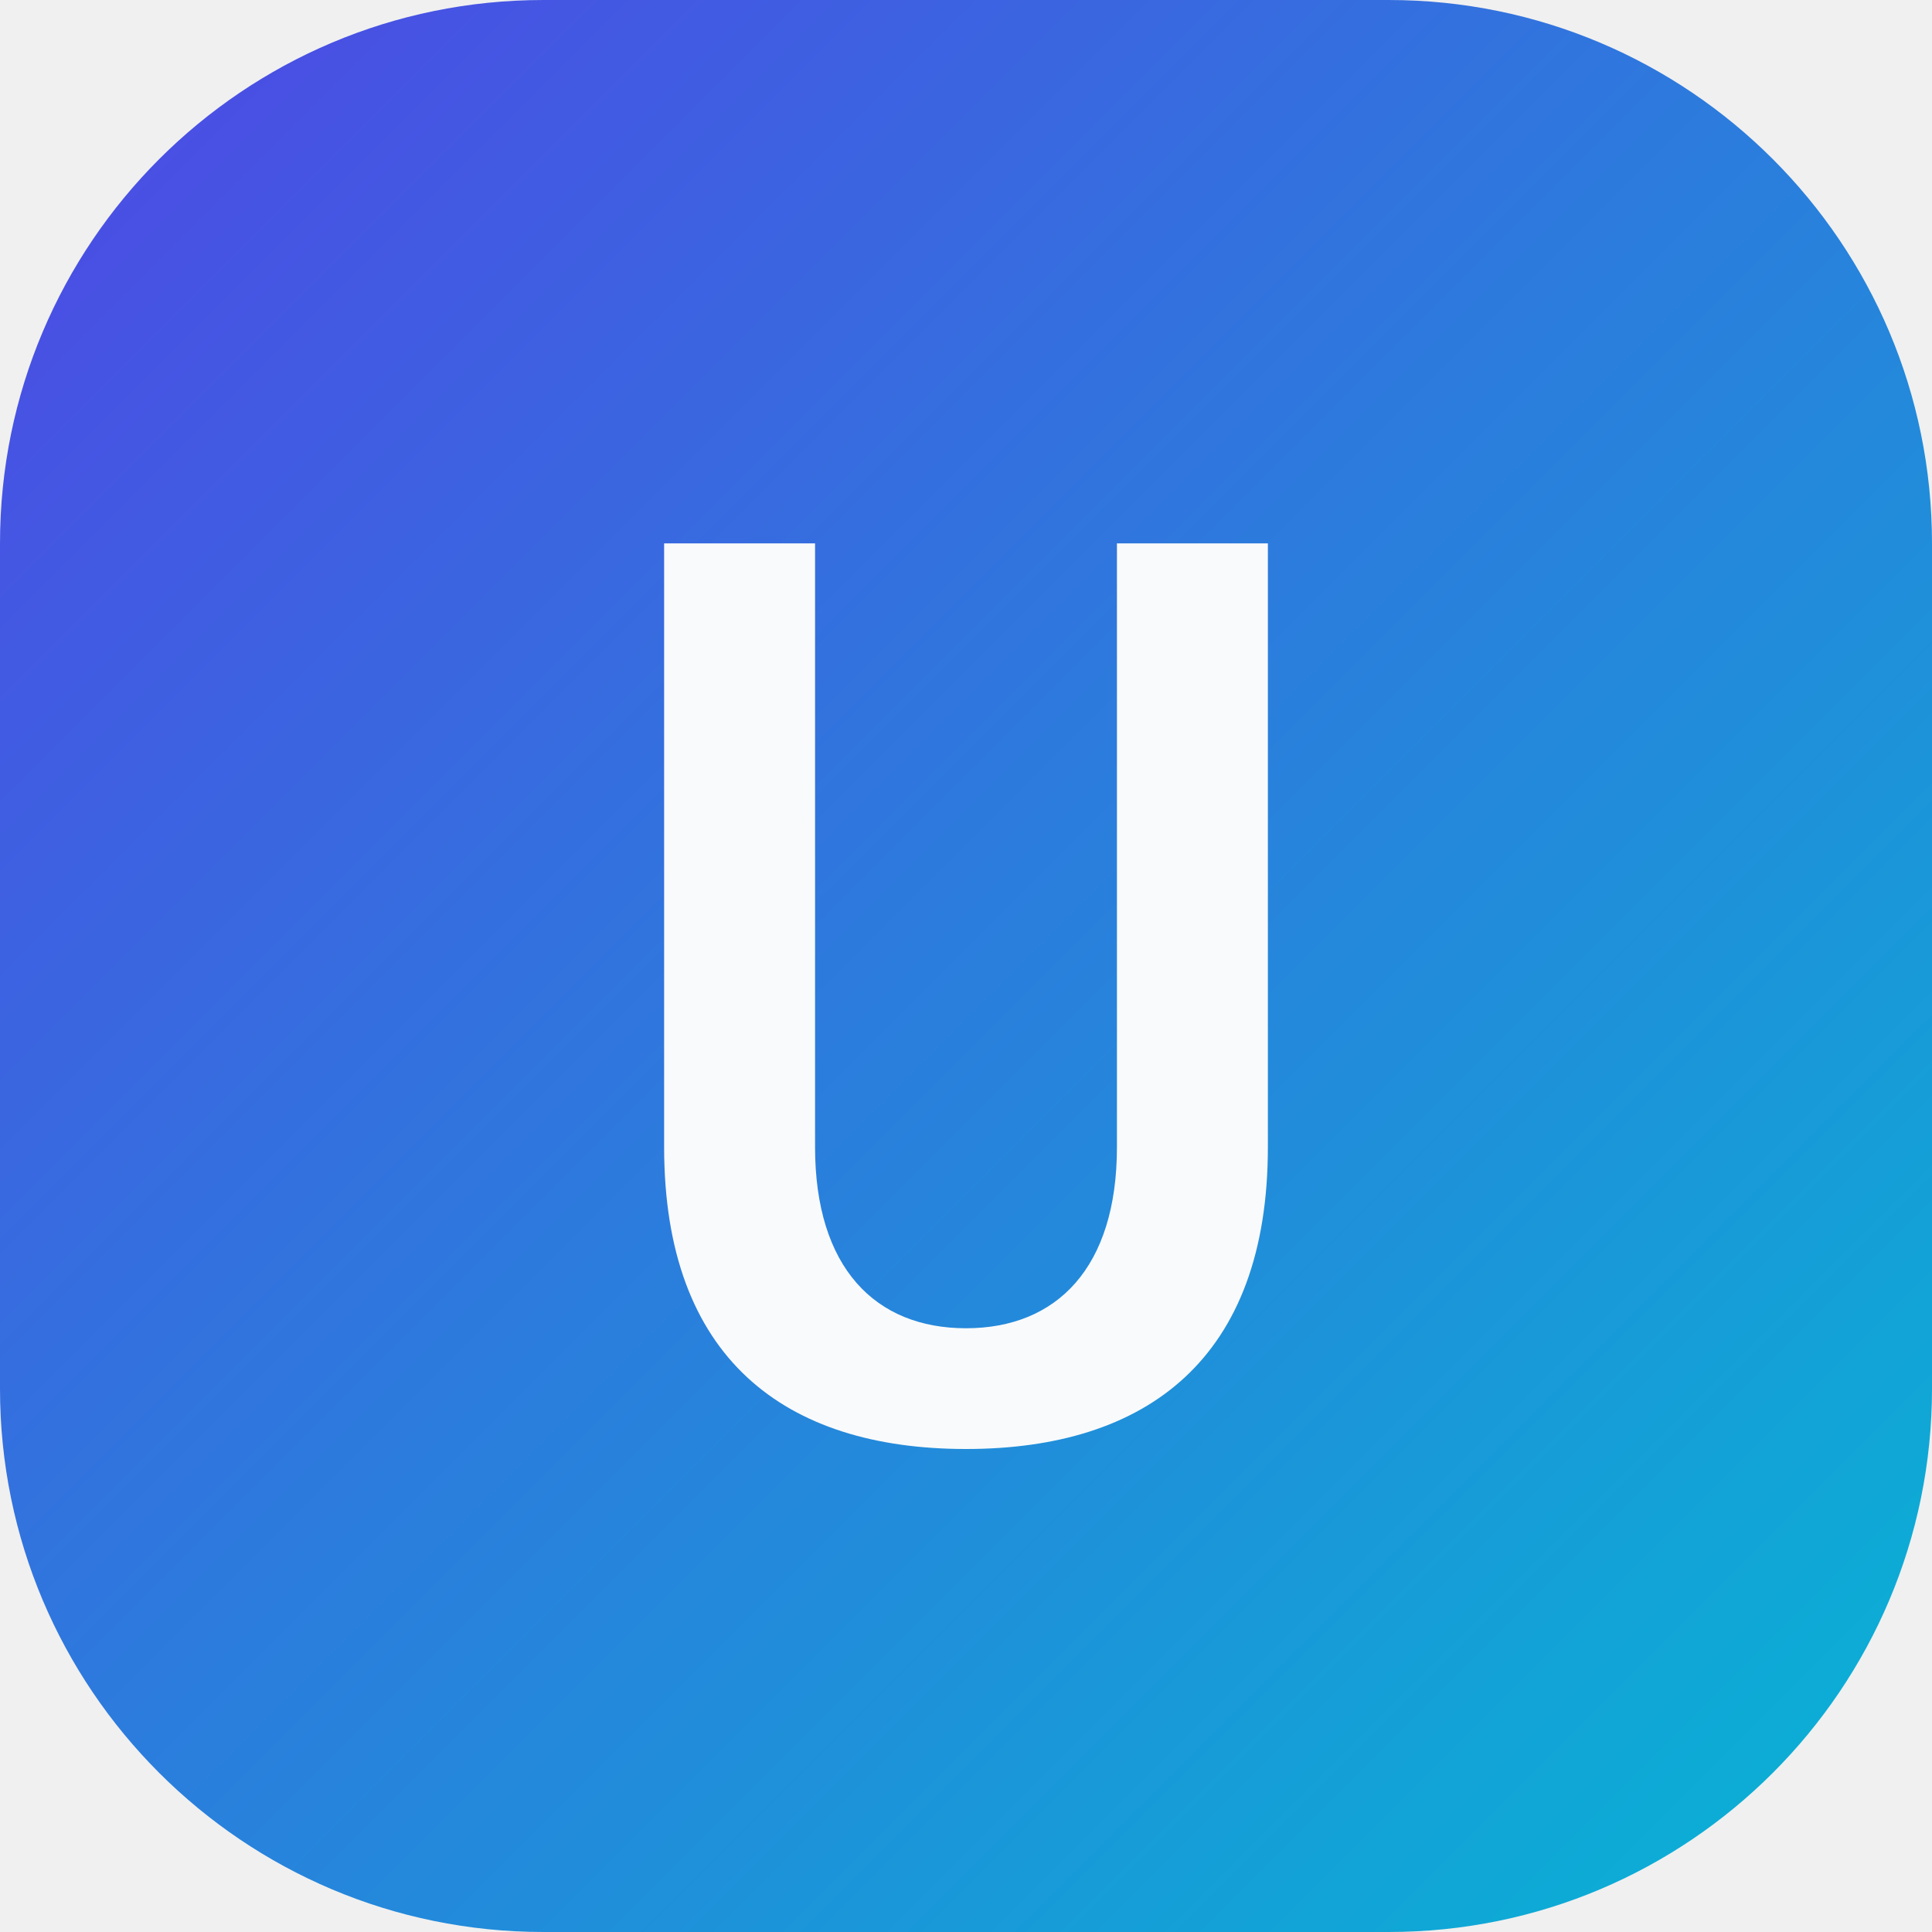
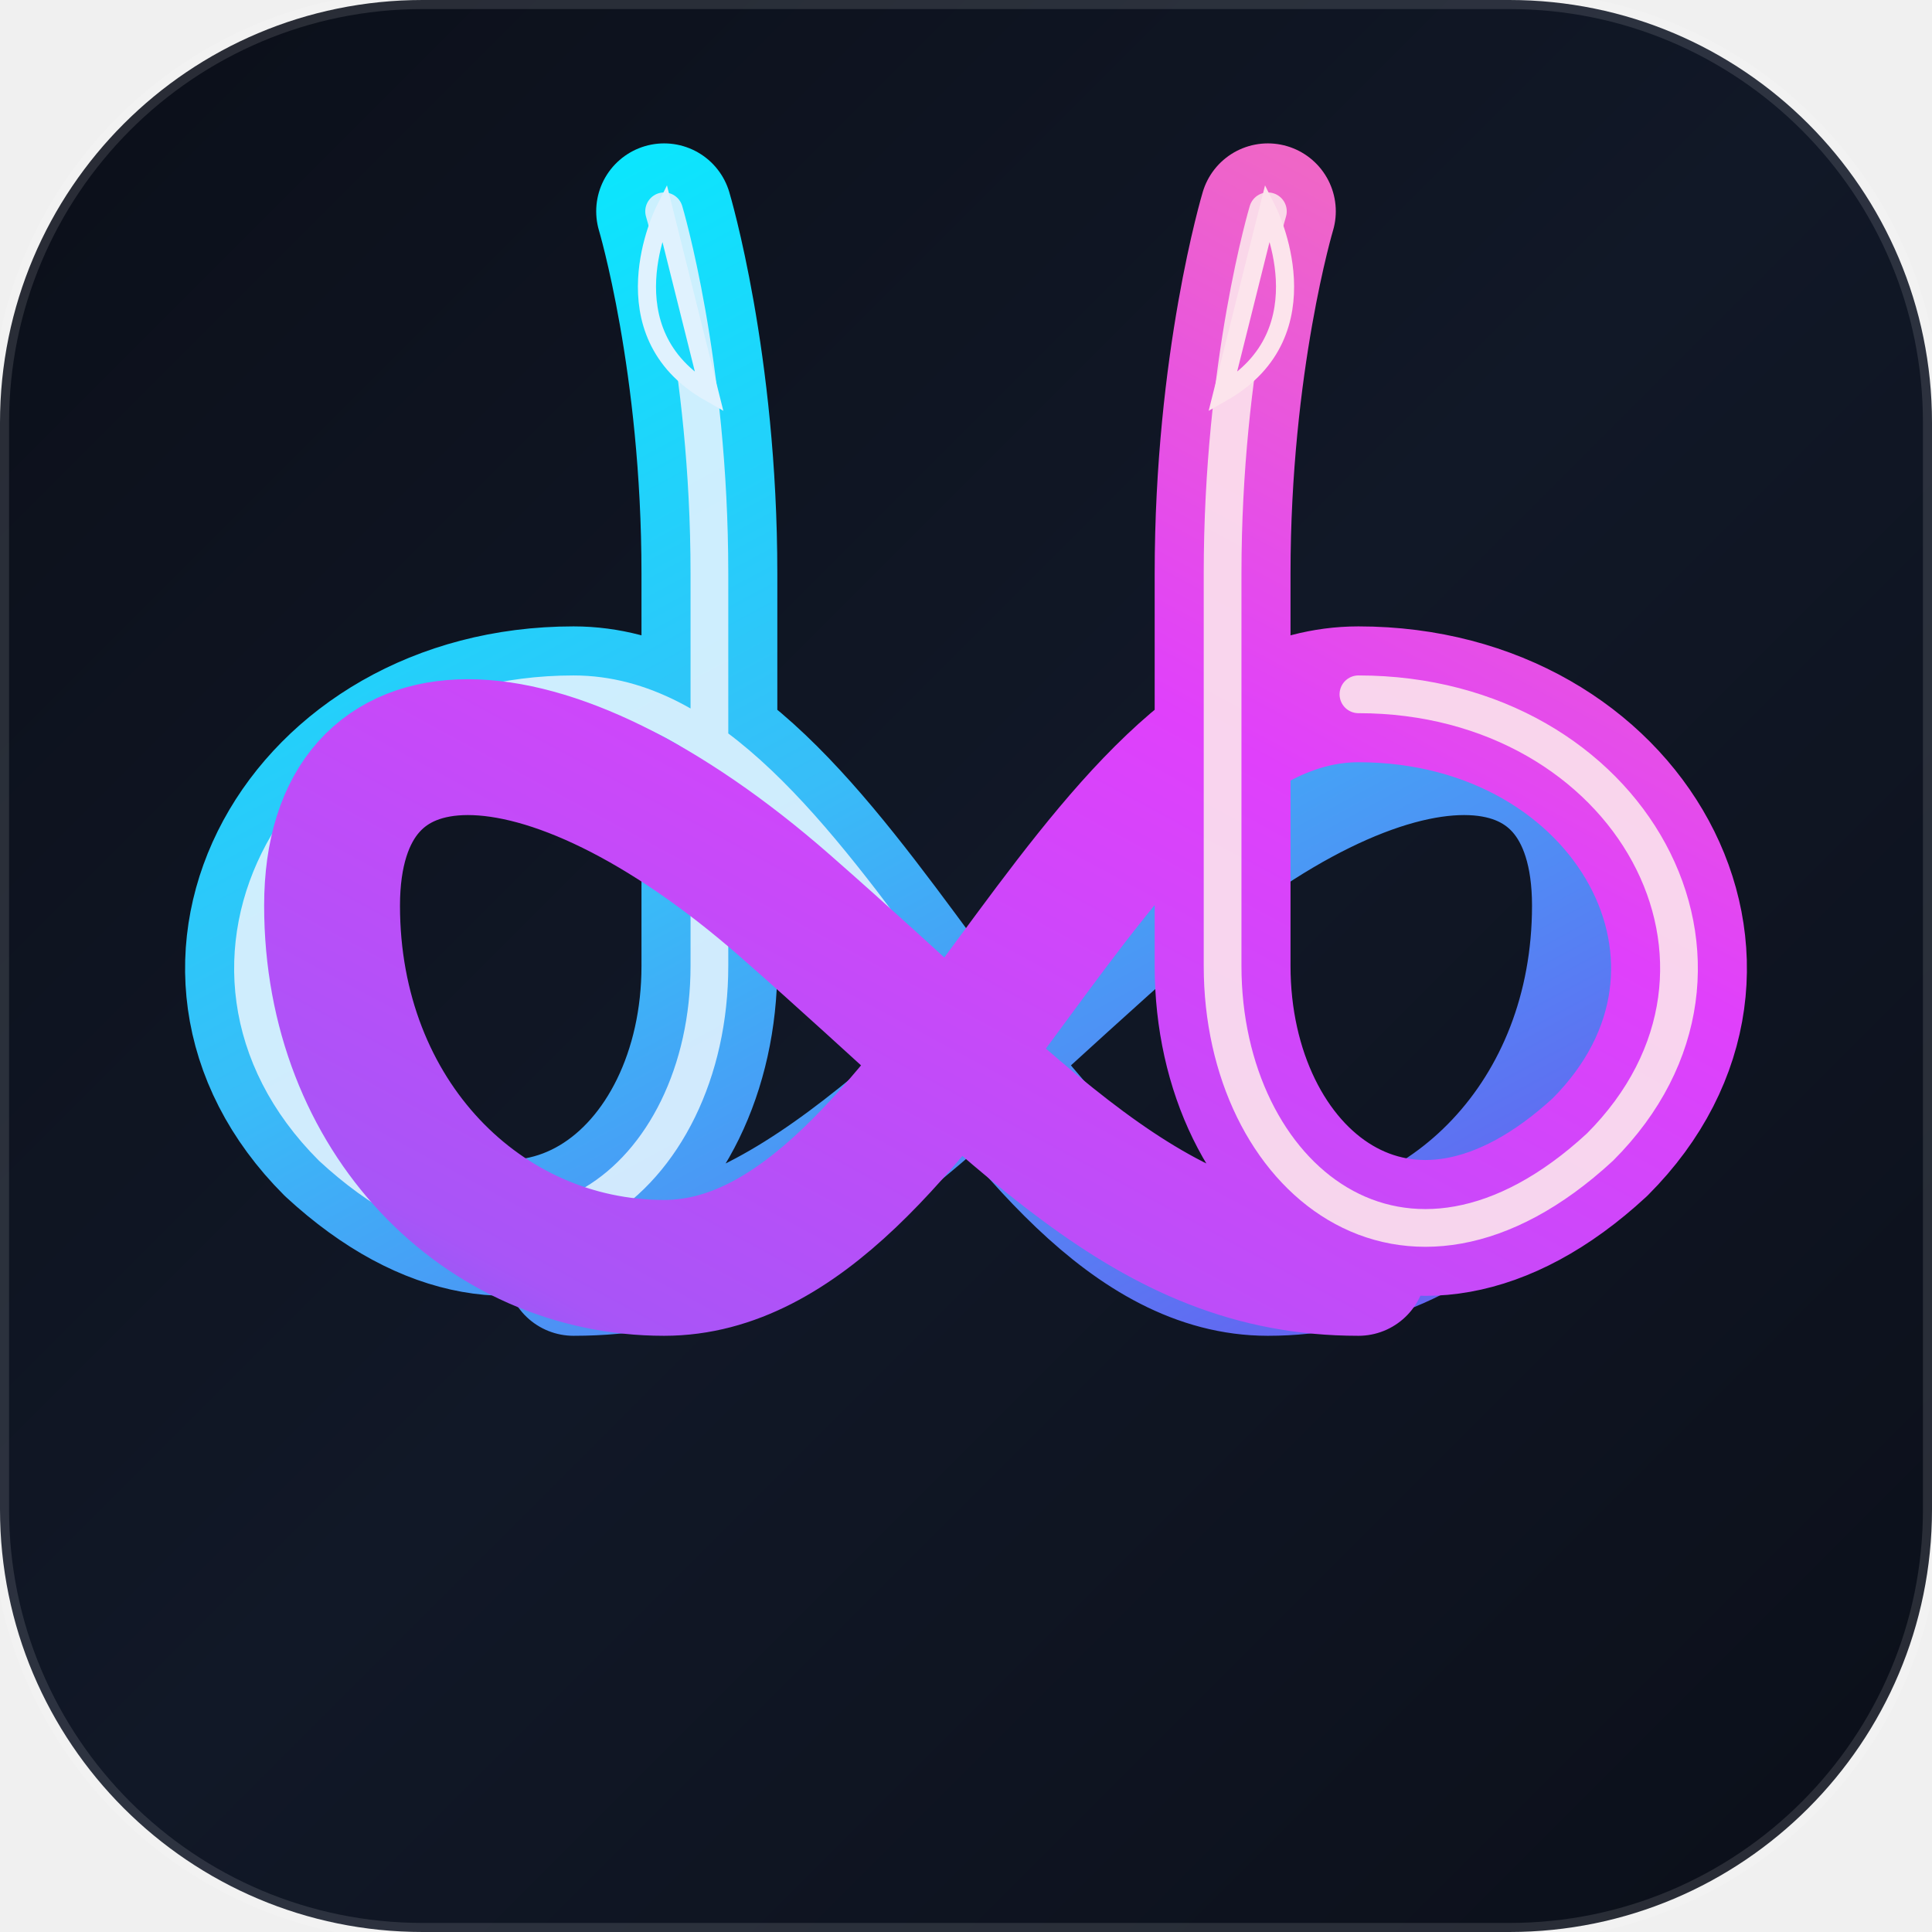
- <svg xmlns="http://www.w3.org/2000/svg" viewBox="0 0 64 64">
+ <svg xmlns="http://www.w3.org/2000/svg" viewBox="0 0 128 128" fill="none">
  <defs>
-     <linearGradient id="uvGradient" x1="0" x2="1" y1="0" y2="1">
-       <stop offset="0%" stop-color="#4f46e5" />
-       <stop offset="100%" stop-color="#06b6d4" />
+     <linearGradient id="uv-fav-bg" x1="0" y1="0" x2="128" y2="128" gradientUnits="userSpaceOnUse">
+       <stop offset="0%" stop-color="#0B0F19" />
+       <stop offset="50%" stop-color="#111827" />
+       <stop offset="100%" stop-color="#0B0F19" />
+     </linearGradient>
+     <linearGradient id="uv-fav-cyan" x1="16" y1="12" x2="72" y2="116" gradientUnits="userSpaceOnUse">
+       <stop offset="0%" stop-color="#00F0FF" />
+       <stop offset="45%" stop-color="#38BDF8" />
+       <stop offset="85%" stop-color="#6366F1" />
+       <stop offset="100%" stop-color="#8B5CF6" />
+     </linearGradient>
+     <linearGradient id="uv-fav-magenta" x1="112" y1="12" x2="56" y2="116" gradientUnits="userSpaceOnUse">
+       <stop offset="0%" stop-color="#F472B6" />
+       <stop offset="40%" stop-color="#E040FB" />
+       <stop offset="85%" stop-color="#A855F7" />
+       <stop offset="100%" stop-color="#6366F1" />
    </linearGradient>
  </defs>
-   <rect width="64" height="64" rx="18" fill="url(#uvGradient)" />
-   <path d="M22 18v20c0 7 4 10 10 10s10-3 10-10V18h-5v20c0 4-2 6-5 6s-5-2-5-6V18z" fill="#f9fafb" />
+   <rect width="128" height="128" rx="28" fill="url(#uv-fav-bg)" />
+   <rect width="128" height="128" rx="28" fill="none" stroke="#FFFFFF" stroke-opacity="0.12" stroke-width="1.2" />
+   <path d="M44 14 C44 14 47 24 47 38 V64 C47 78 35 88 22 76 C10 64 20 46 38 46 C56 46 66 84 84 84 C96 84 106 74 106 60 C106 46 92 46 76 60 C60 74 52 84 38 84" stroke="url(#uv-fav-cyan)" stroke-width="9" stroke-linecap="round" stroke-linejoin="round" />
+   <path d="M44 14 C44 14 47 24 47 38 V64 C47 78 35 88 22 76 C10 64 20 46 38 46 C56 46 66 84 84 84" stroke="#E0F2FE" stroke-width="2.5" stroke-linecap="round" stroke-opacity="0.9" />
+   <path d="M84 14 C84 14 81 24 81 38 V64 C81 78 93 88 106 76 C118 64 108 46 90 46 C72 46 62 84 44 84 C32 84 22 74 22 60 C22 46 36 46 52 60 C68 74 76 84 90 84" stroke="url(#uv-fav-magenta)" stroke-width="9" stroke-linecap="round" stroke-linejoin="round" />
+   <path d="M84 14 C84 14 81 24 81 38 V64 C81 78 93 88 106 76 C118 64 108 46 90 46" stroke="#FCE4EC" stroke-width="2.5" stroke-linecap="round" stroke-opacity="0.9" />
+   <path d="M44 14 C44 14 40 22 47 26 Z" fill="url(#uv-fav-cyan)" stroke="#E0F2FE" stroke-width="1.2" />
+   <path d="M84 14 C84 14 88 22 81 26 Z" fill="url(#uv-fav-magenta)" stroke="#FCE4EC" stroke-width="1.2" />
</svg>
